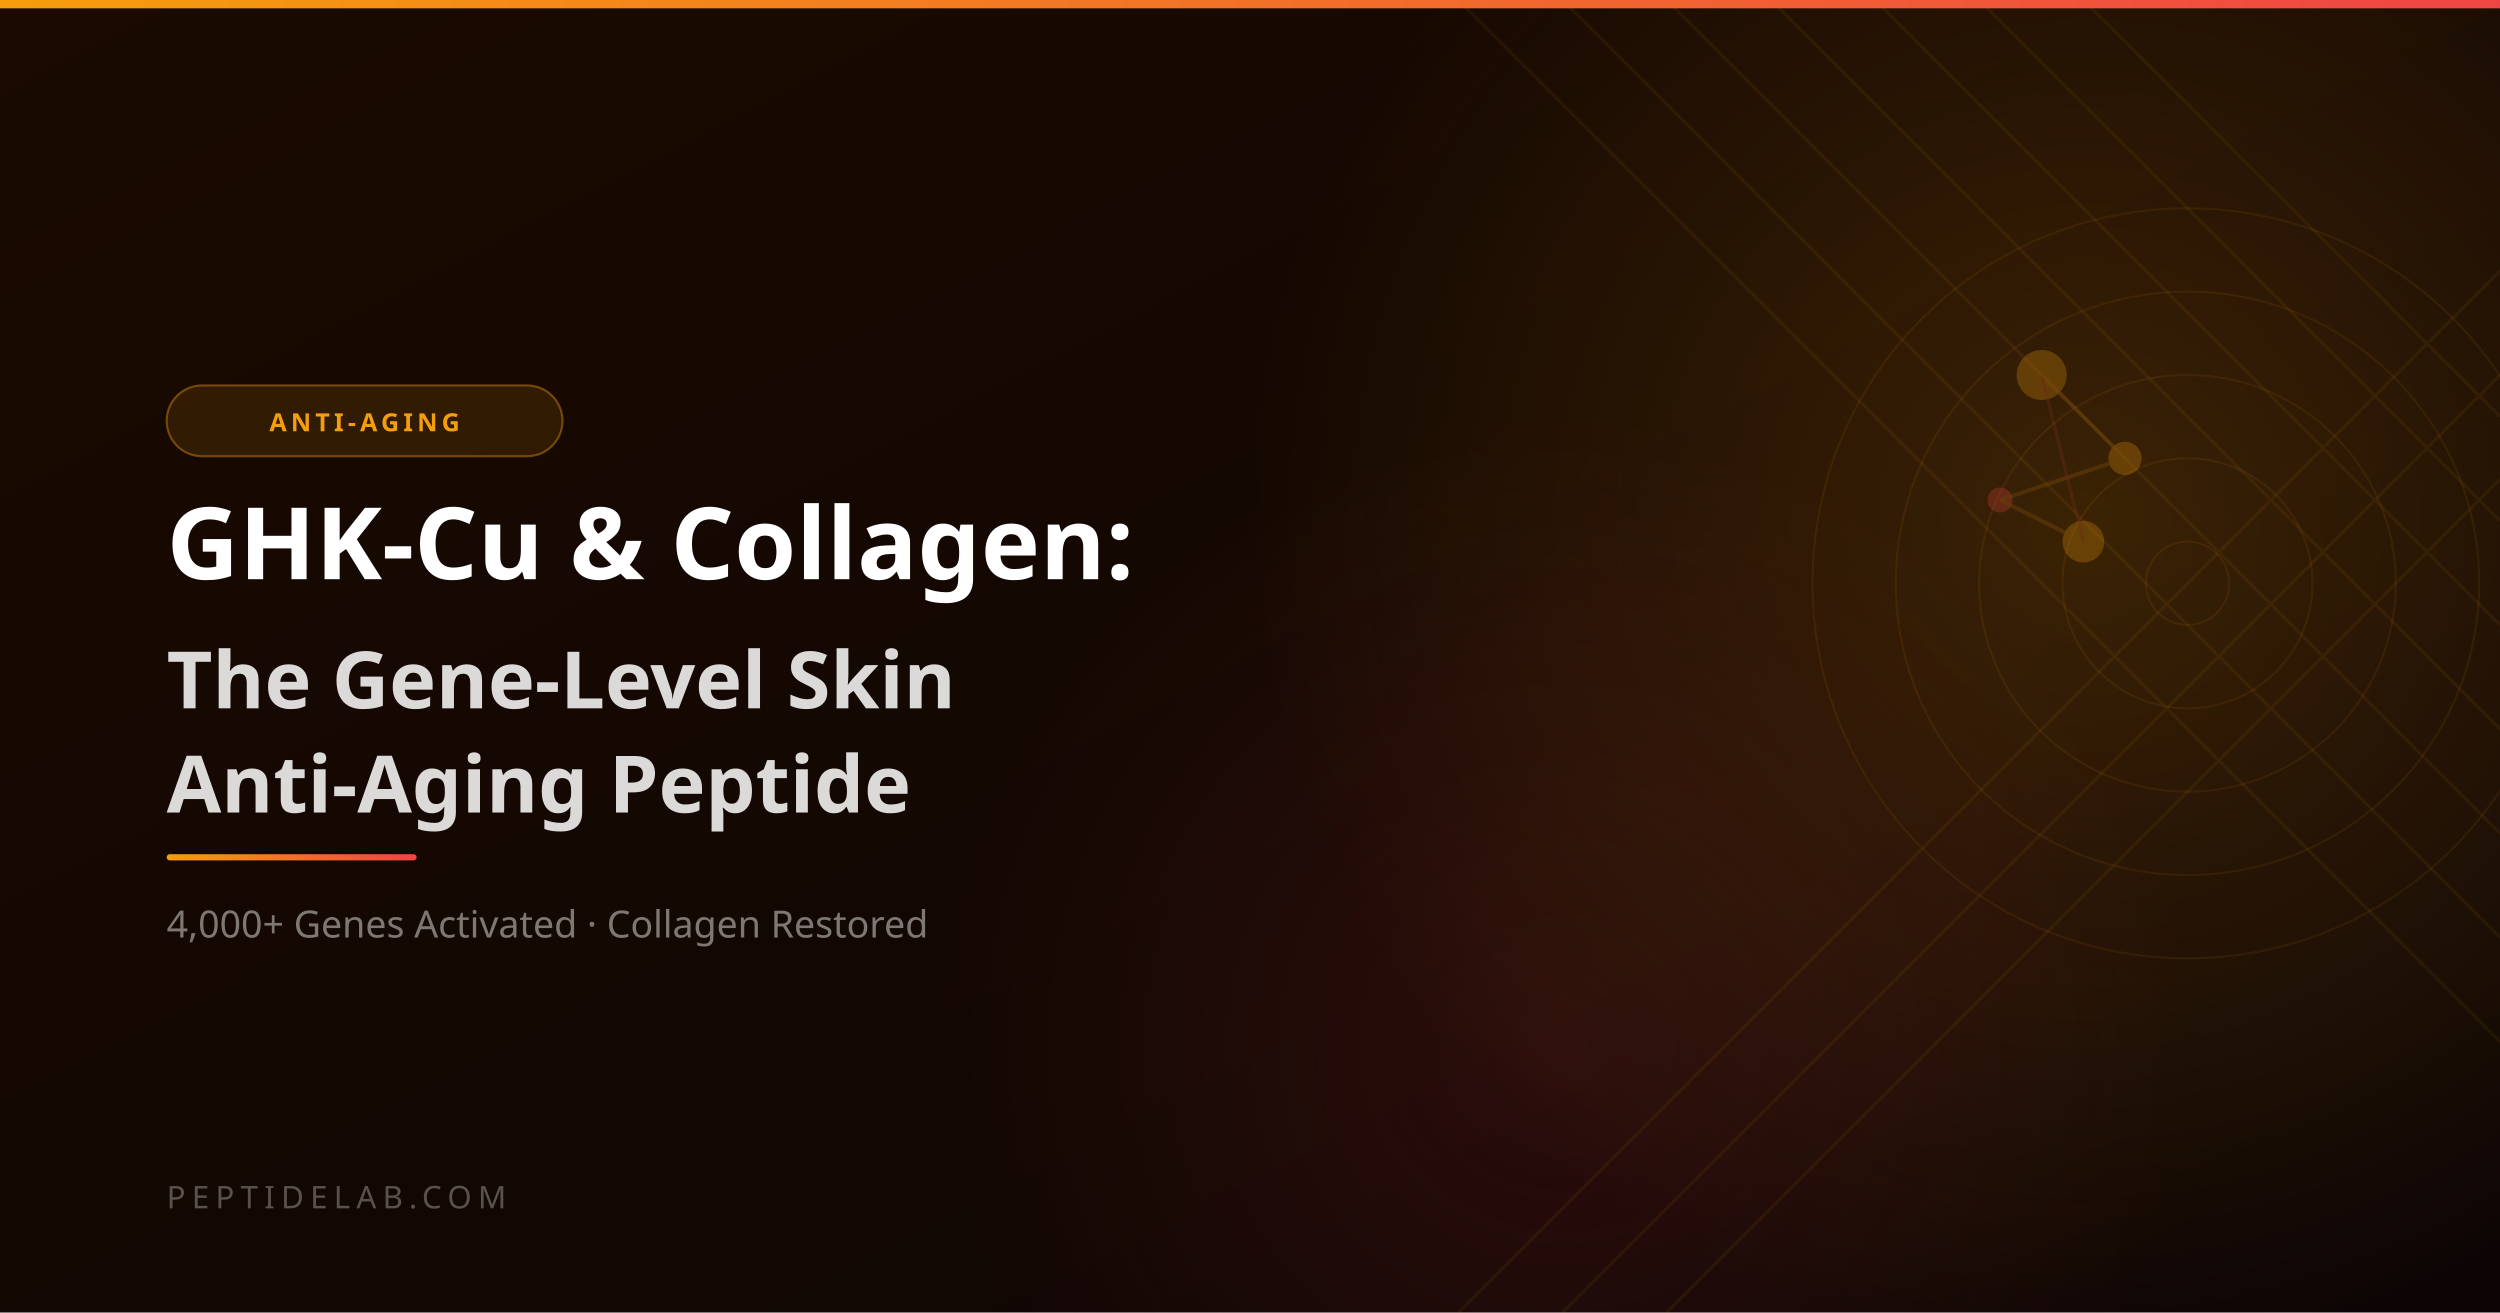
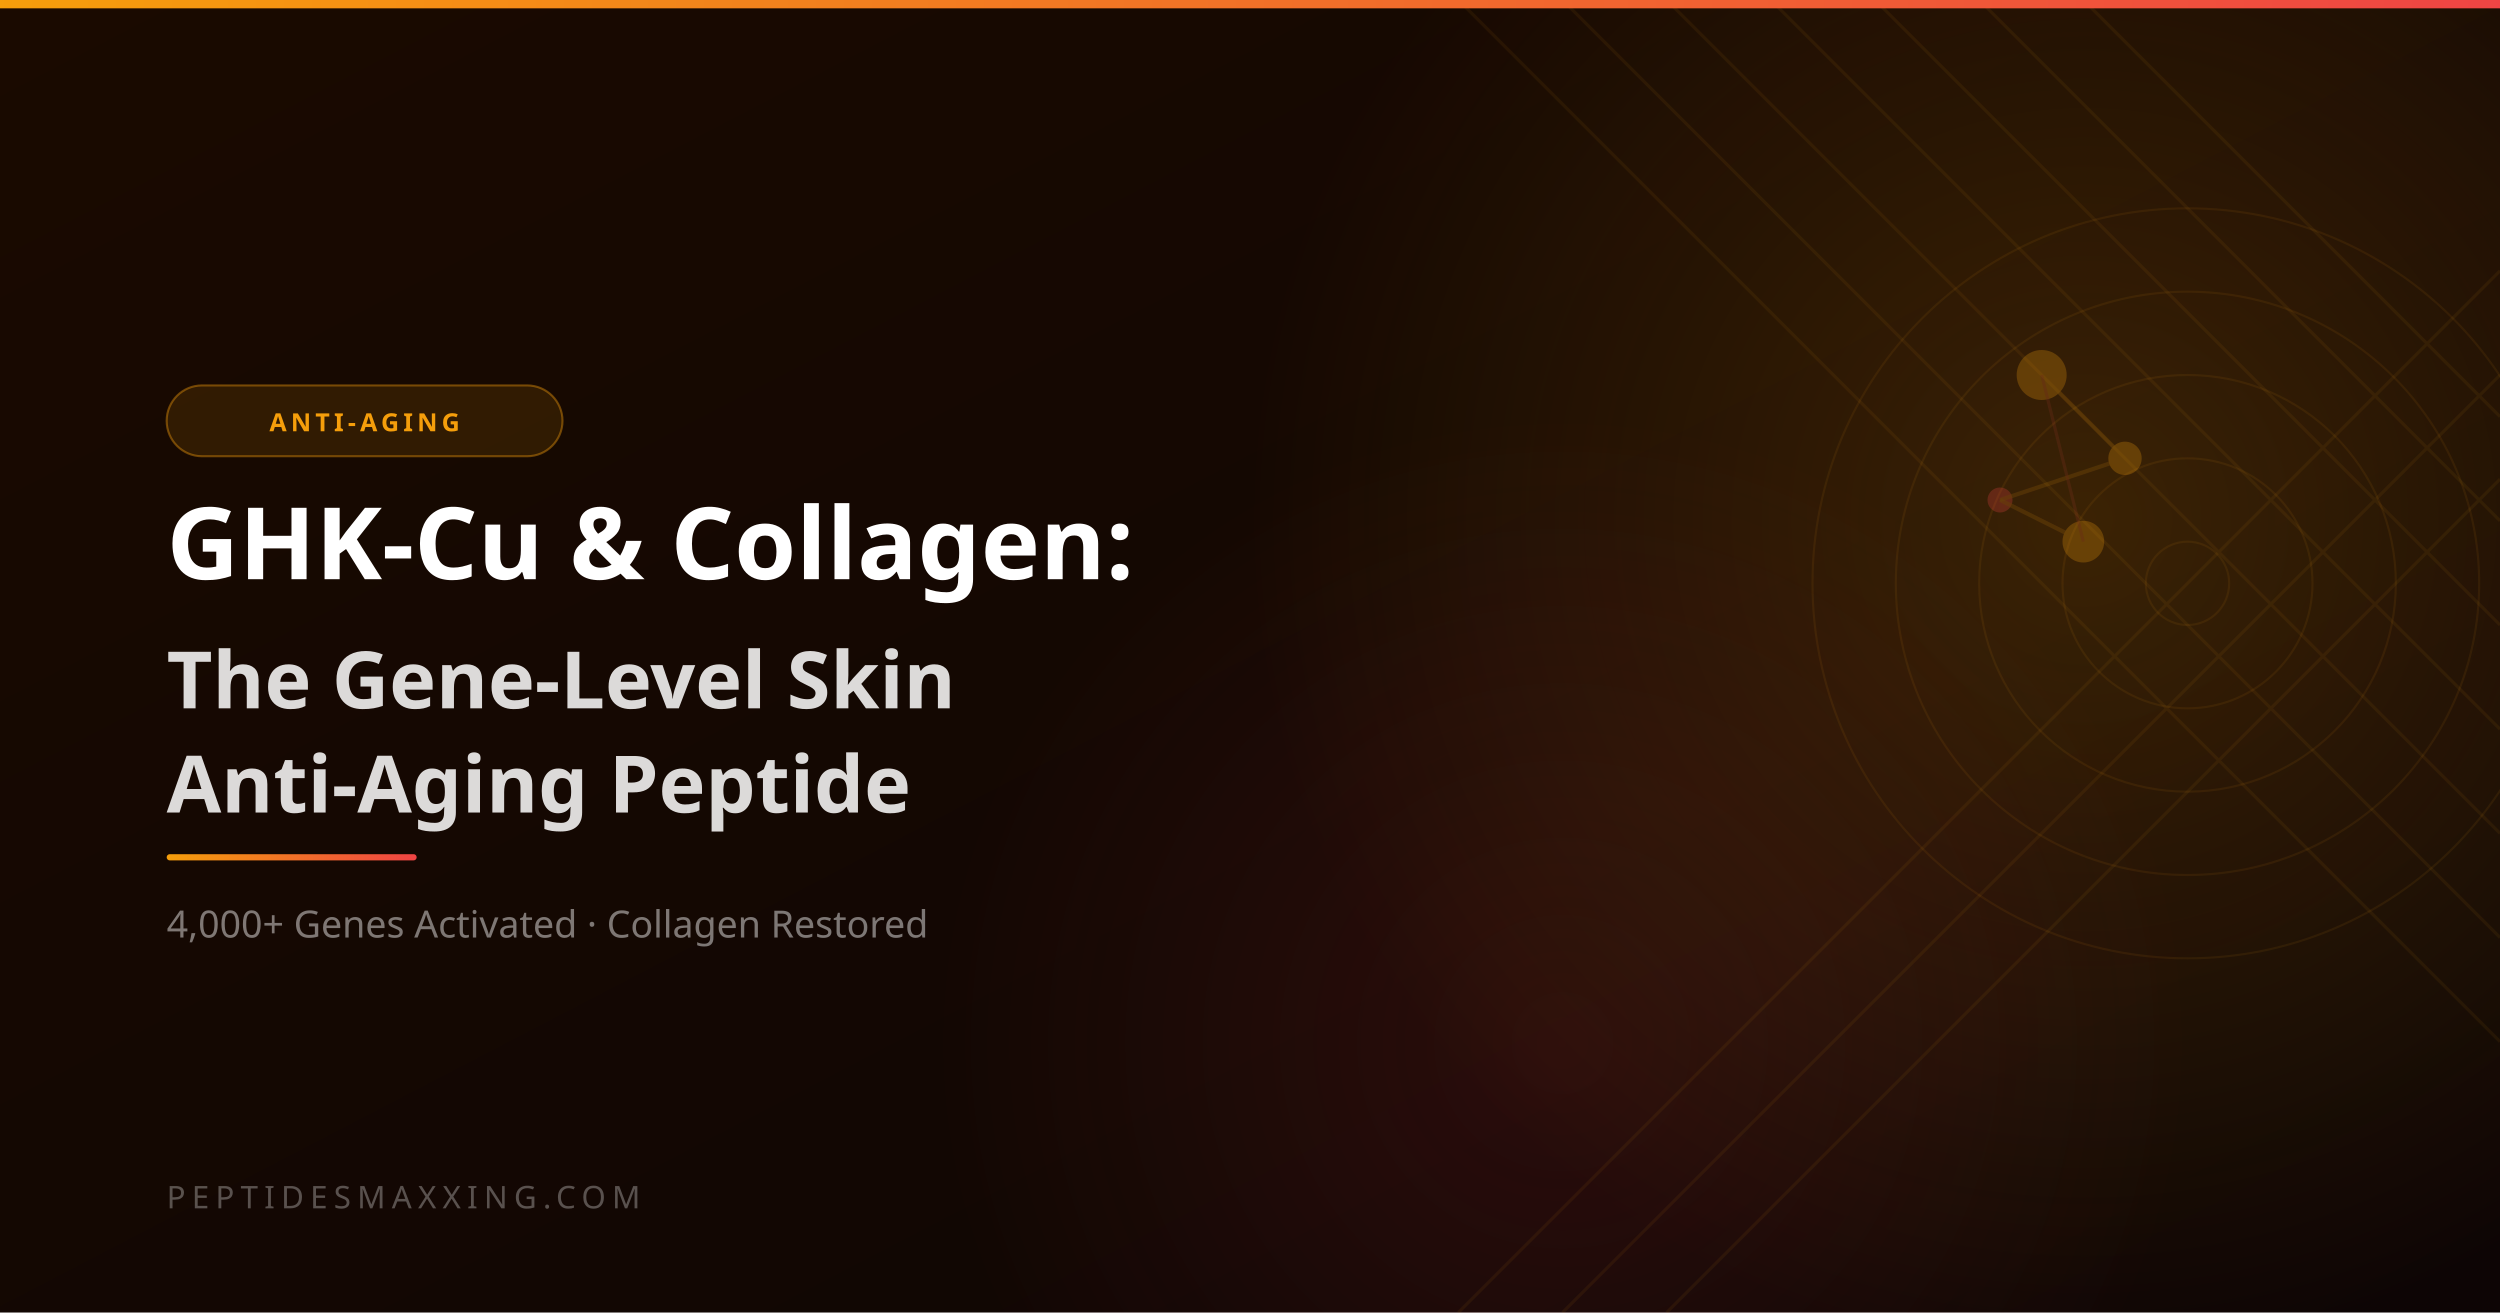
<svg xmlns="http://www.w3.org/2000/svg" width="1200" height="630" viewBox="0 0 1200 630">
  <defs>
    <linearGradient id="bg" x1="0%" y1="0%" x2="100%" y2="100%">
      <stop offset="0%" style="stop-color:#1a0a00" />
      <stop offset="100%" style="stop-color:#0d0505" />
    </linearGradient>
    <linearGradient id="accent" x1="0%" y1="0%" x2="100%" y2="0%">
      <stop offset="0%" style="stop-color:#f59e0b" />
      <stop offset="100%" style="stop-color:#ef4444" />
    </linearGradient>
    <radialGradient id="orb1" cx="50%" cy="50%">
      <stop offset="0%" style="stop-color:#f59e0b;stop-opacity:0.18" />
      <stop offset="100%" style="stop-color:#f59e0b;stop-opacity:0" />
    </radialGradient>
    <radialGradient id="orb2" cx="50%" cy="50%">
      <stop offset="0%" style="stop-color:#ef4444;stop-opacity:0.12" />
      <stop offset="100%" style="stop-color:#ef4444;stop-opacity:0" />
    </radialGradient>
  </defs>
  <rect width="1200" height="630" fill="url(#bg)" />
  <ellipse cx="1000" cy="250" rx="400" ry="400" fill="url(#orb1)" />
  <ellipse cx="750" cy="500" rx="300" ry="300" fill="url(#orb2)" />
  <g opacity="0.07" stroke="#f59e0b" stroke-width="1.5" fill="none">
    <line x1="700" y1="0" x2="1200" y2="500" />
    <line x1="750" y1="0" x2="1200" y2="450" />
    <line x1="800" y1="0" x2="1200" y2="400" />
    <line x1="850" y1="0" x2="1200" y2="350" />
    <line x1="900" y1="0" x2="1200" y2="300" />
    <line x1="950" y1="0" x2="1200" y2="250" />
    <line x1="1000" y1="0" x2="1200" y2="200" />
    <line x1="700" y1="630" x2="1200" y2="130" />
    <line x1="750" y1="630" x2="1200" y2="180" />
    <line x1="800" y1="630" x2="1200" y2="230" />
  </g>
  <g opacity="0.08" stroke="#f59e0b" stroke-width="1" fill="none">
    <circle cx="1050" cy="280" r="180" />
    <circle cx="1050" cy="280" r="140" />
    <circle cx="1050" cy="280" r="100" />
    <circle cx="1050" cy="280" r="60" />
    <circle cx="1050" cy="280" r="20" />
  </g>
  <g opacity="0.25">
    <circle cx="980" cy="180" r="12" fill="#f59e0b" />
    <circle cx="1020" cy="220" r="8" fill="#f59e0b" />
    <circle cx="960" cy="240" r="6" fill="#ef4444" />
    <circle cx="1000" cy="260" r="10" fill="#f59e0b" />
    <line x1="980" y1="180" x2="1020" y2="220" stroke="#f59e0b" stroke-width="2" opacity="0.5" />
    <line x1="1020" y1="220" x2="960" y2="240" stroke="#f59e0b" stroke-width="2" opacity="0.5" />
    <line x1="960" y1="240" x2="1000" y2="260" stroke="#f59e0b" stroke-width="2" opacity="0.5" />
    <line x1="980" y1="180" x2="1000" y2="260" stroke="#ef4444" stroke-width="1.5" opacity="0.4" />
  </g>
  <rect x="0" y="0" width="1200" height="4" fill="url(#accent)" />
  <rect x="80" y="185" width="190" height="34" rx="17" fill="#f59e0b" opacity="0.12" />
  <rect x="80" y="185" width="190" height="34" rx="17" fill="none" stroke="#f59e0b" stroke-width="1" opacity="0.4" />
  <text x="175" y="207" font-family="system-ui,sans-serif" font-size="12" font-weight="700" fill="#f59e0b" text-anchor="middle" letter-spacing="2">ANTI-AGING</text>
  <text x="80" y="278" font-family="system-ui,sans-serif" font-size="48" font-weight="800" fill="white">GHK-Cu &amp; Collagen:</text>
  <text x="80" y="340" font-family="system-ui,sans-serif" font-size="38" font-weight="700" fill="rgba(255,255,255,0.85)">The Gene-Level Skin</text>
  <text x="80" y="390" font-family="system-ui,sans-serif" font-size="38" font-weight="700" fill="rgba(255,255,255,0.85)">Anti-Aging Peptide</text>
  <rect x="80" y="410" width="120" height="3" rx="1.5" fill="url(#accent)" />
  <text x="80" y="450" font-family="system-ui,sans-serif" font-size="18" fill="rgba(255,255,255,0.45)">4,000+ Genes Activated · Collagen Restored</text>
-   <text x="80" y="580" font-family="system-ui,sans-serif" font-size="15" fill="rgba(255,255,255,0.3)" letter-spacing="3">PEPTIDELAB.COM</text>
+   <text x="80" y="580" font-family="system-ui,sans-serif" font-size="15" fill="rgba(255,255,255,0.3)" letter-spacing="3">PEPTIDESMAXXING.COM</text>
</svg>
